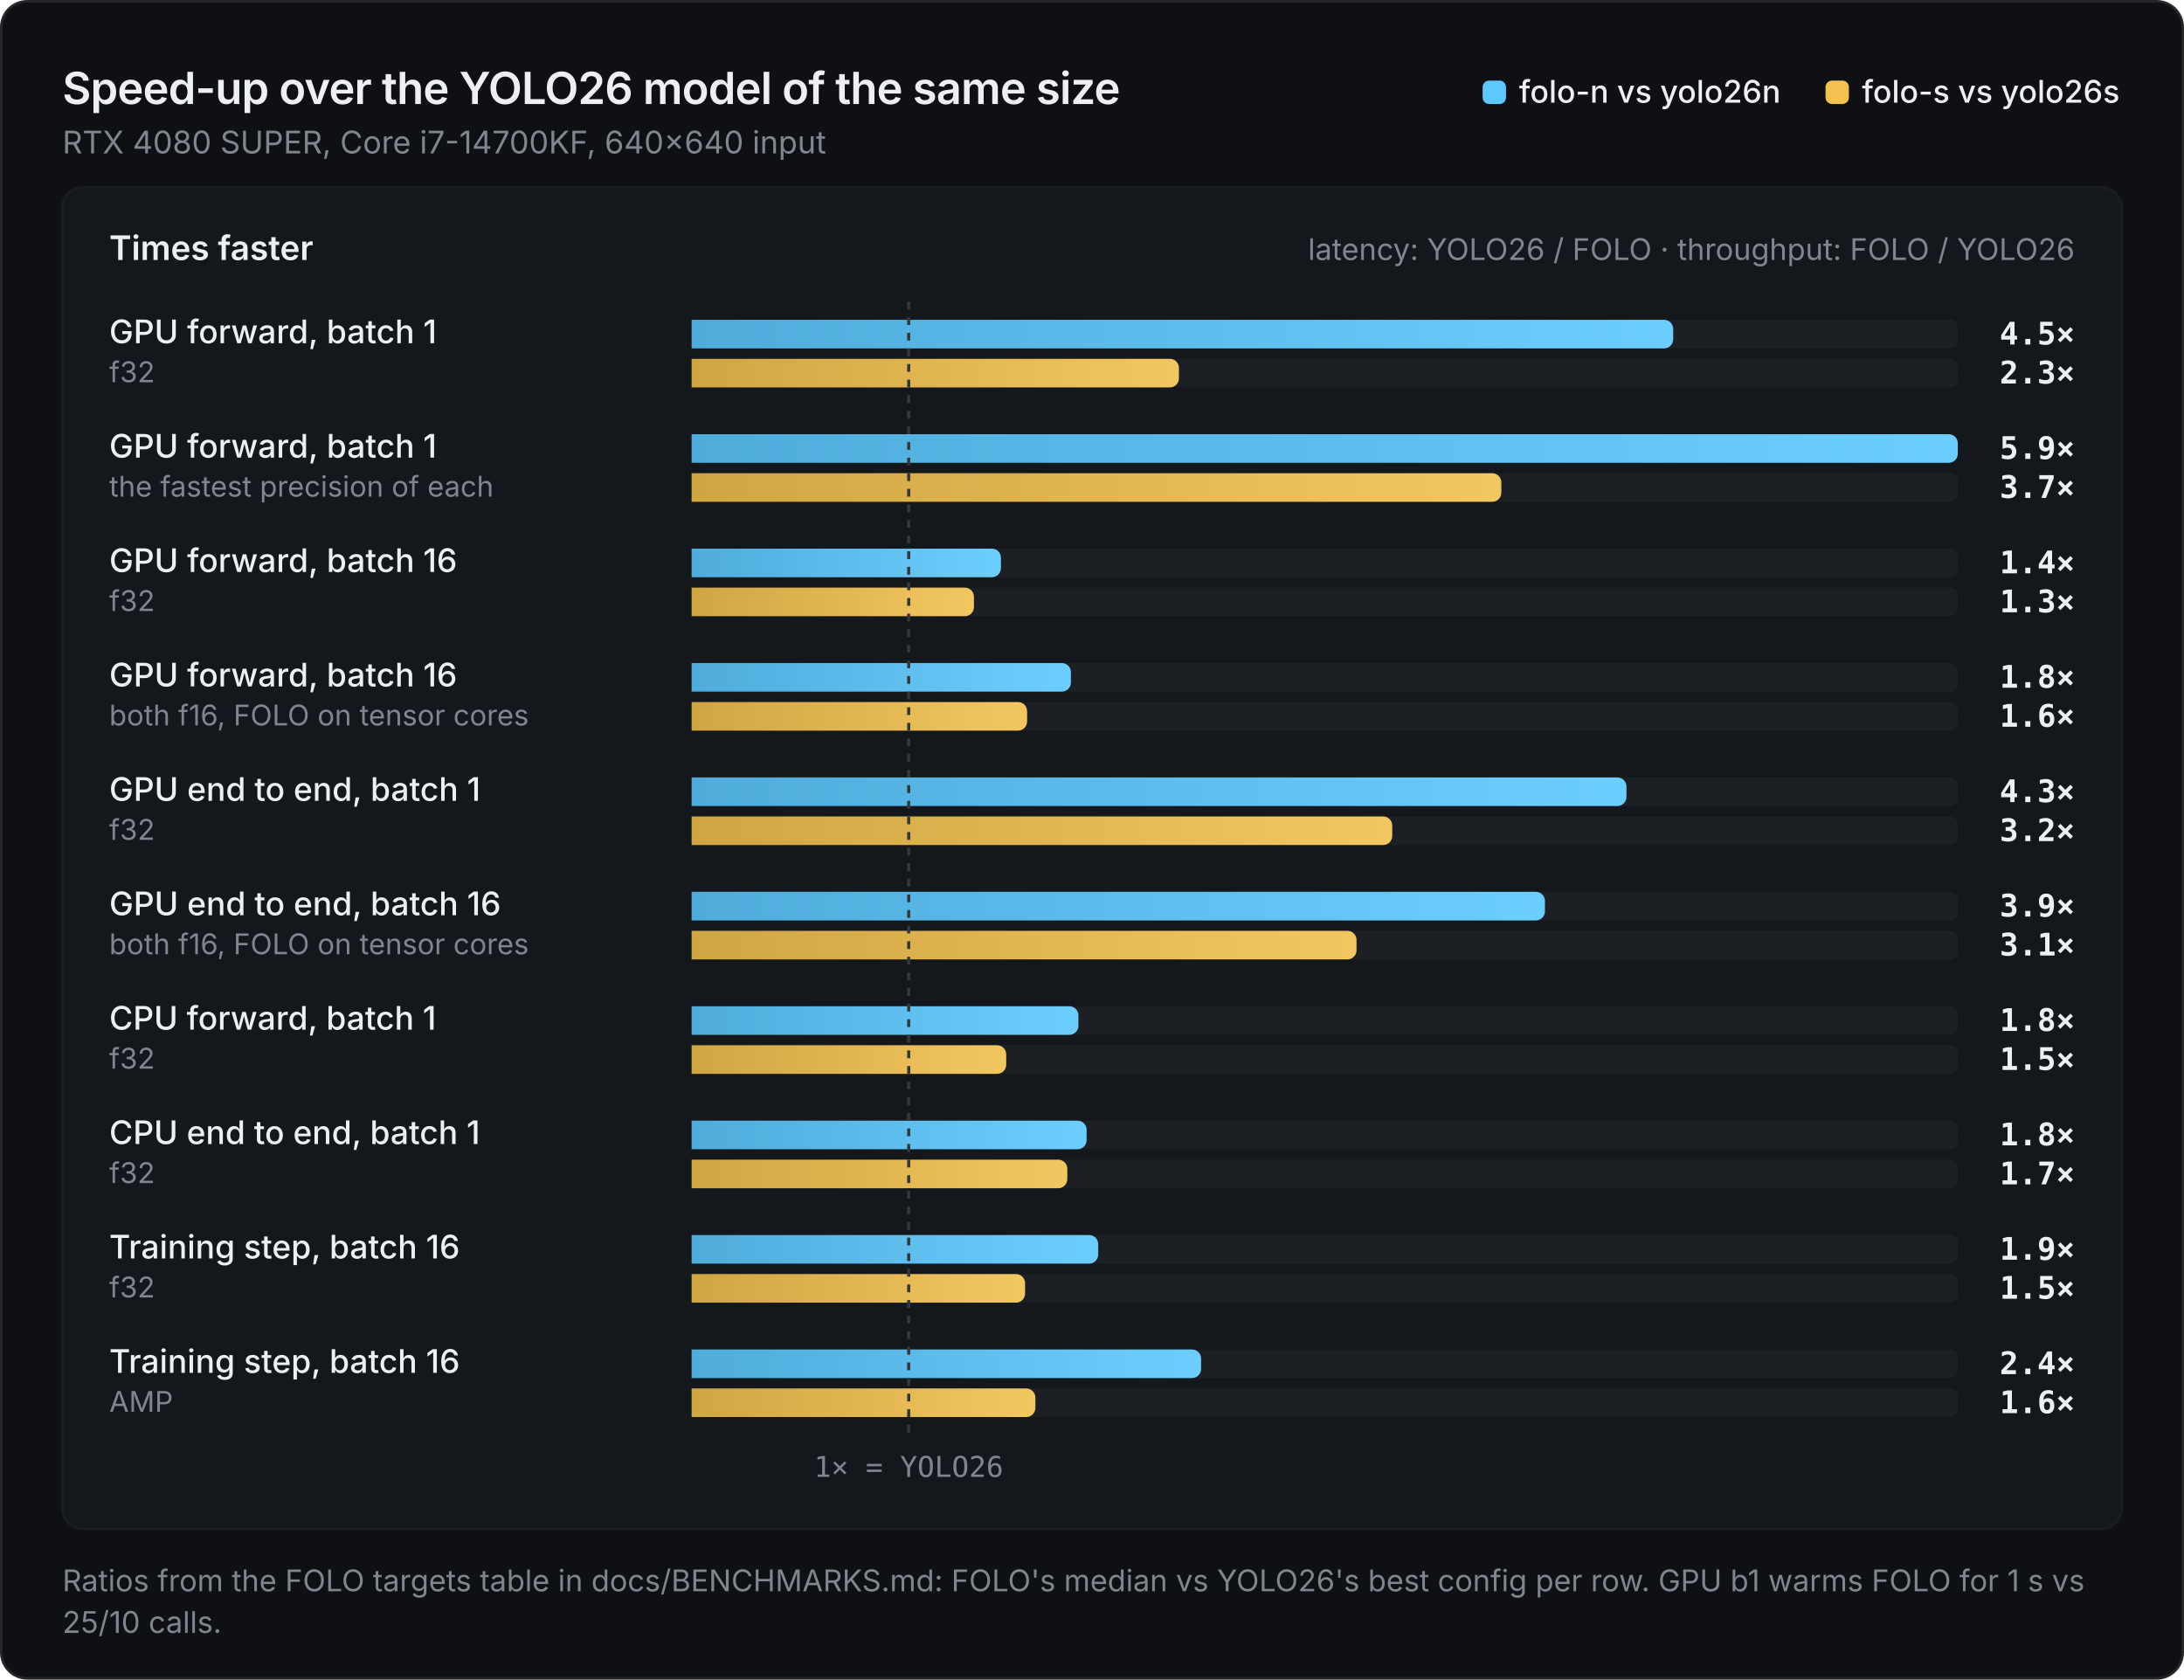
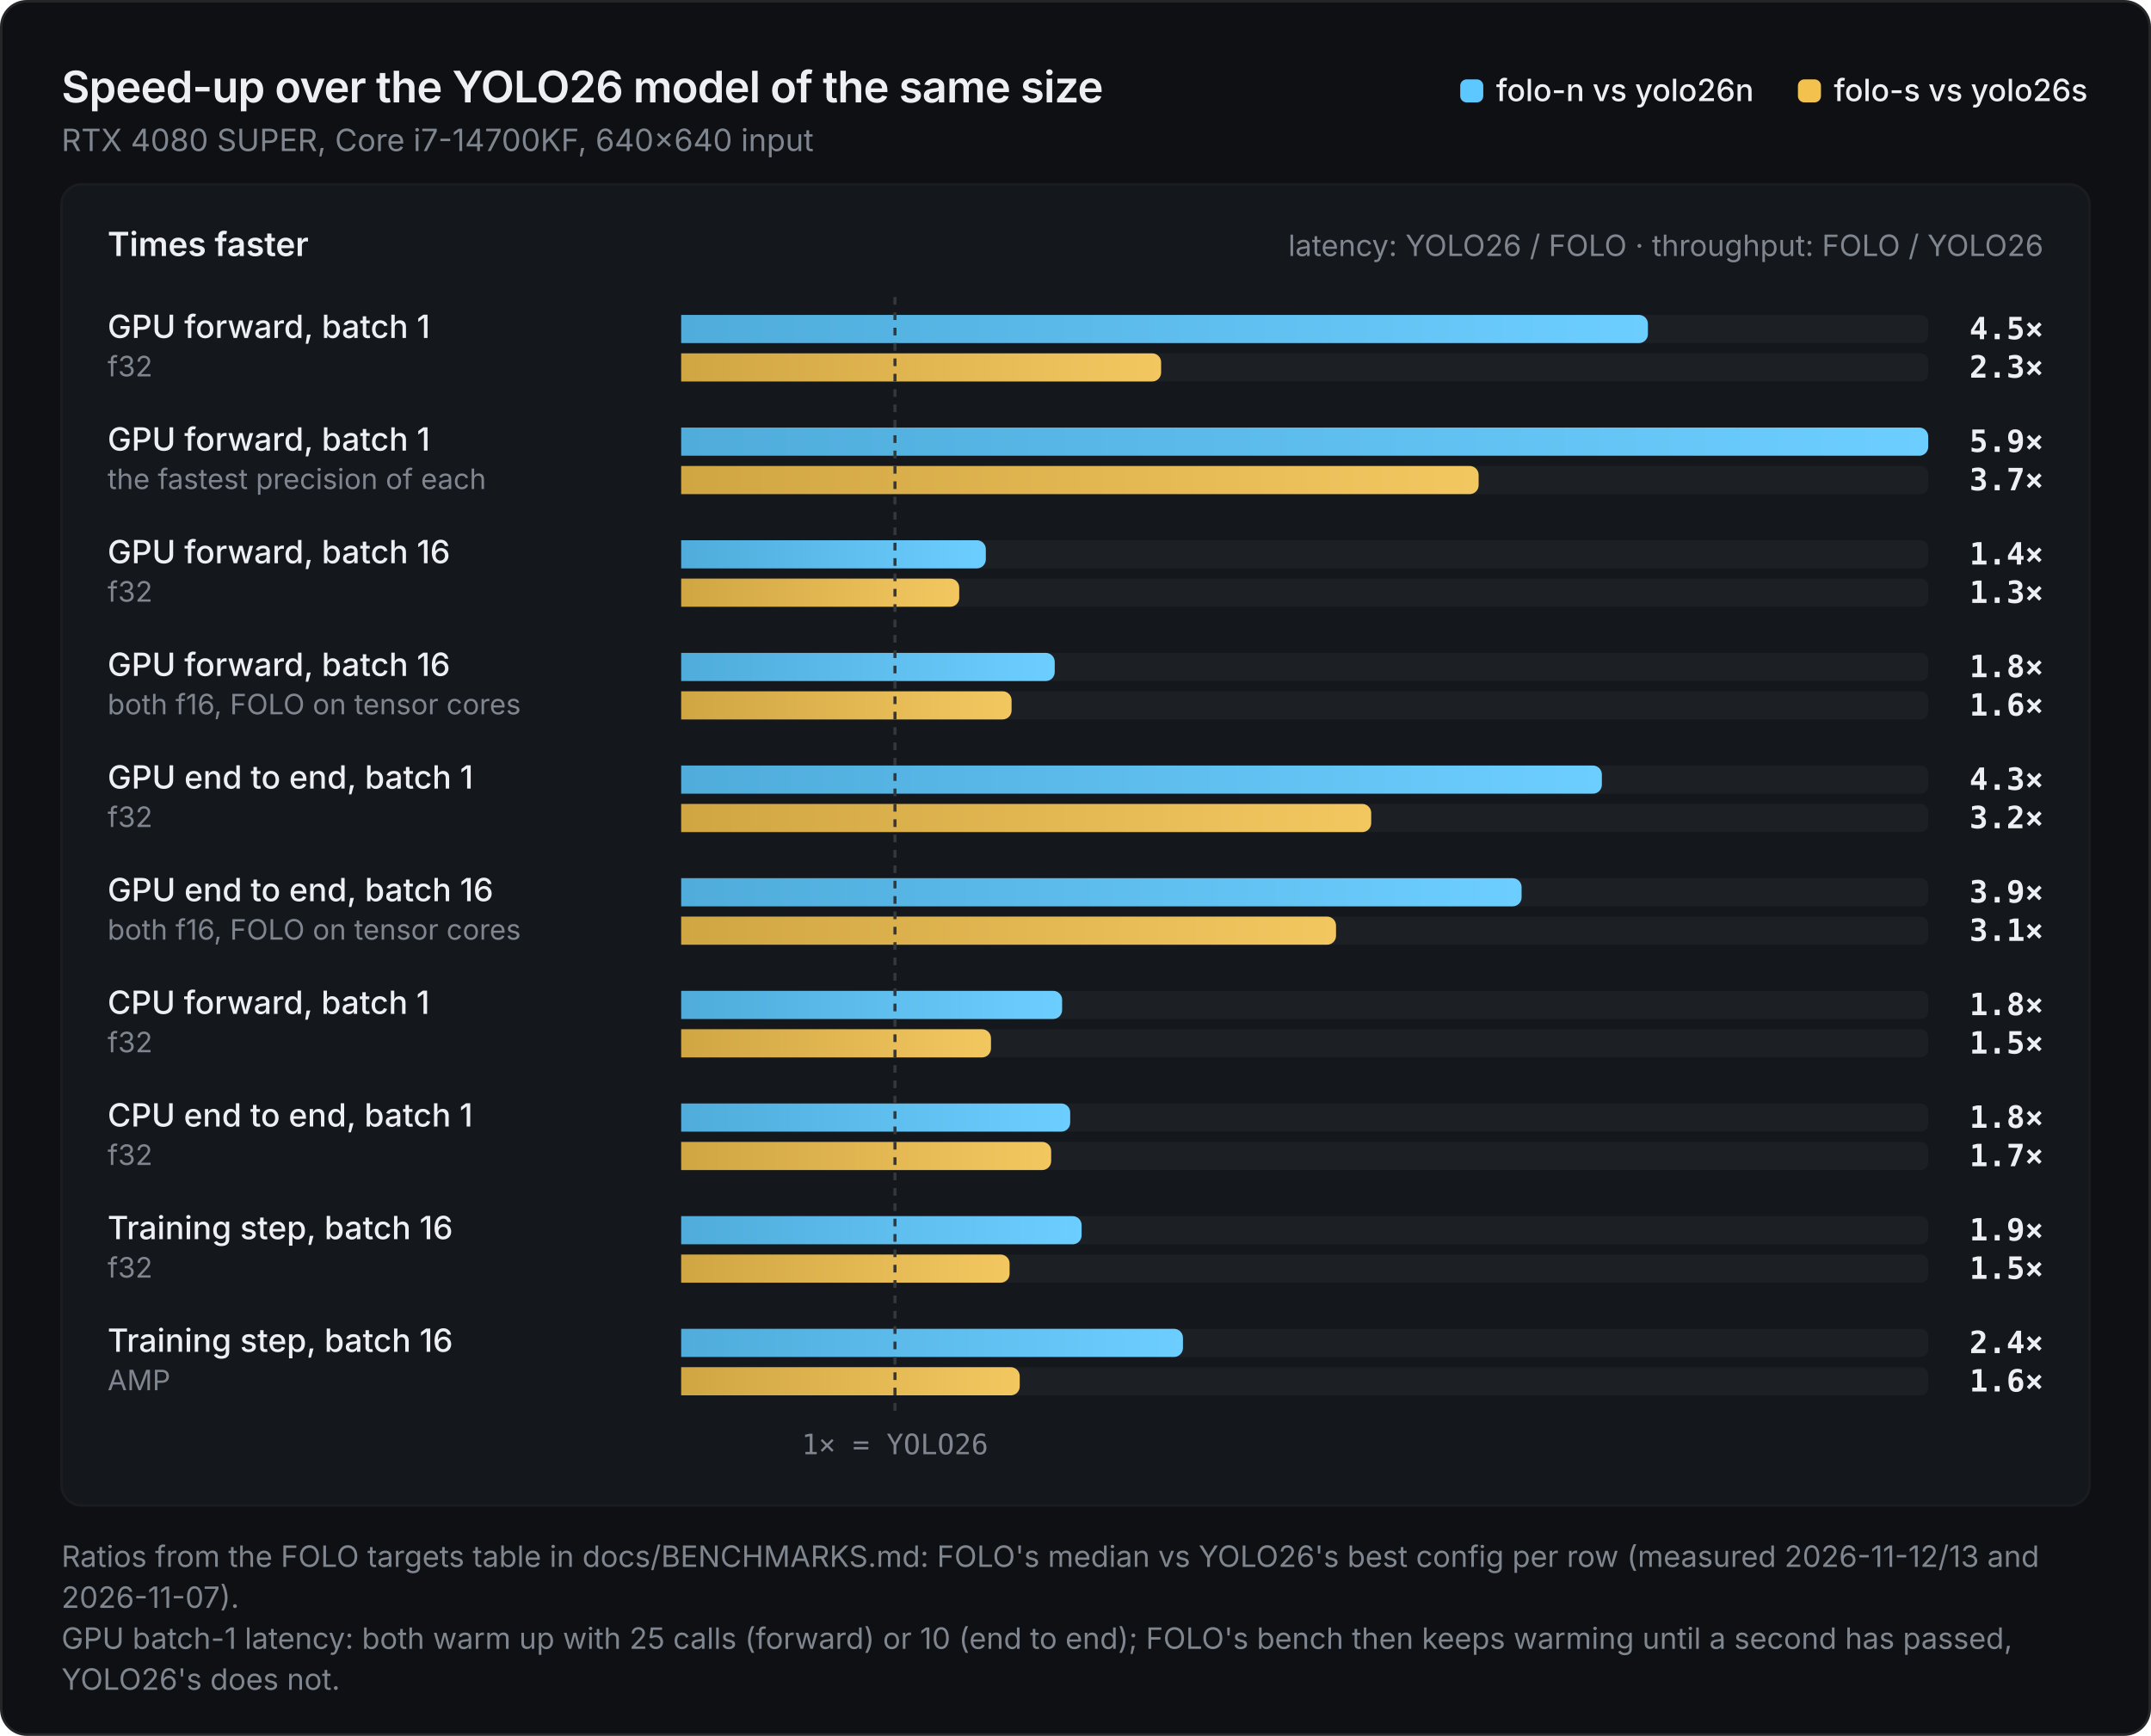
- <svg xmlns="http://www.w3.org/2000/svg" viewBox="0 0 840 646" width="840" height="646" role="img" aria-labelledby="t d" font-family="Geist, system-ui, -apple-system, 'Segoe UI', sans-serif">
+ <svg xmlns="http://www.w3.org/2000/svg" viewBox="0 0 840 678" width="840" height="678" role="img" aria-labelledby="t d" font-family="Geist, system-ui, -apple-system, 'Segoe UI', sans-serif">
  <defs>
    <linearGradient id="g-series0" x1="0" y1="0" x2="1" y2="0">
      <stop offset="0%" stop-color="#4FACDB" />
      <stop offset="100%" stop-color="#6CCEFF" />
    </linearGradient>
    <linearGradient id="g-series1" x1="0" y1="0" x2="1" y2="0">
      <stop offset="0%" stop-color="#D0A643" />
      <stop offset="100%" stop-color="#F3C760" />
    </linearGradient>
  </defs>
-   <rect x="0.5" y="0.5" width="839" height="645" rx="10" fill="#0E1013" stroke="#242628" />
+   <rect x="0.5" y="0.5" width="839" height="677" rx="10" fill="#0E1013" stroke="#242628" />
  <text x="24" y="40" font-size="17" font-weight="600" letter-spacing="-0.015em" fill="#EDEFF2">Speed-up over the YOLO26 model of the same size</text>
  <text x="24" y="59" font-size="12" fill="#80868F">RTX 4080 SUPER, Core i7-14700KF, 640×640 input</text>
  <rect x="570.24" y="31" width="9" height="9" rx="2.5" fill="#5CC8FF" />
  <text x="584.24" y="39.5" font-size="12" font-weight="500" fill="#EDEFF2">folo-n vs yolo26n</text>
  <rect x="702.12" y="31" width="9" height="9" rx="2.5" fill="#F2C14E" />
  <text x="716.12" y="39.5" font-size="12" font-weight="500" fill="#EDEFF2">folo-s vs yolo26s</text>
  <rect x="24" y="72" width="792" height="516" rx="8" fill="#14171B" stroke="#1A1C1F" />
  <text x="42" y="100" font-size="13" font-weight="600" fill="#EDEFF2">Times faster</text>
  <text x="798" y="100" font-size="11.5" text-anchor="end" fill="#80868F">latency: YOLO26 / FOLO · throughput: FOLO / YOLO26</text>
  <text x="42" y="132" font-size="12.5" font-weight="500" fill="#EDEFF2">GPU forward, batch 1</text>
  <text x="42" y="147" font-size="11" fill="#80868F">f32</text>
  <rect x="266" y="123" width="487" height="11" rx="3" fill="#1C1F23" />
  <path d="M266 123h374.04a3.5 3.5 0 0 1 3.5 3.5v4a3.5 3.5 0 0 1 -3.5 3.5h-374.04z" fill="url(#g-series0)" />
  <text x="798" y="132.5" font-size="12" font-family="'Geist Mono', ui-monospace, 'SF Mono', 'Cascadia Mono', Consolas, monospace" font-weight="600" text-anchor="end" fill="#EDEFF2">4.5×</text>
  <rect x="266" y="138" width="487" height="11" rx="3" fill="#1C1F23" />
  <path d="M266 138h183.94a3.5 3.5 0 0 1 3.5 3.5v4a3.5 3.5 0 0 1 -3.5 3.5h-183.94z" fill="url(#g-series1)" />
  <text x="798" y="147.5" font-size="12" font-family="'Geist Mono', ui-monospace, 'SF Mono', 'Cascadia Mono', Consolas, monospace" font-weight="600" text-anchor="end" fill="#EDEFF2">2.3×</text>
  <text x="42" y="176" font-size="12.5" font-weight="500" fill="#EDEFF2">GPU forward, batch 1</text>
  <text x="42" y="191" font-size="11" fill="#80868F">the fastest precision of each</text>
  <rect x="266" y="167" width="487" height="11" rx="3" fill="#1C1F23" />
  <path d="M266 167h483.5a3.5 3.5 0 0 1 3.5 3.5v4a3.5 3.5 0 0 1 -3.5 3.5h-483.5z" fill="url(#g-series0)" />
  <text x="798" y="176.5" font-size="12" font-family="'Geist Mono', ui-monospace, 'SF Mono', 'Cascadia Mono', Consolas, monospace" font-weight="600" text-anchor="end" fill="#EDEFF2">5.9×</text>
  <rect x="266" y="182" width="487" height="11" rx="3" fill="#1C1F23" />
  <path d="M266 182h307.93a3.5 3.5 0 0 1 3.5 3.5v4a3.5 3.5 0 0 1 -3.5 3.5h-307.93z" fill="url(#g-series1)" />
  <text x="798" y="191.5" font-size="12" font-family="'Geist Mono', ui-monospace, 'SF Mono', 'Cascadia Mono', Consolas, monospace" font-weight="600" text-anchor="end" fill="#EDEFF2">3.7×</text>
  <text x="42" y="220" font-size="12.5" font-weight="500" fill="#EDEFF2">GPU forward, batch 16</text>
  <text x="42" y="235" font-size="11" fill="#80868F">f32</text>
  <rect x="266" y="211" width="487" height="11" rx="3" fill="#1C1F23" />
  <path d="M266 211h115.48a3.5 3.5 0 0 1 3.5 3.5v4a3.5 3.5 0 0 1 -3.5 3.5h-115.48z" fill="url(#g-series0)" />
  <text x="798" y="220.5" font-size="12" font-family="'Geist Mono', ui-monospace, 'SF Mono', 'Cascadia Mono', Consolas, monospace" font-weight="600" text-anchor="end" fill="#EDEFF2">1.4×</text>
  <rect x="266" y="226" width="487" height="11" rx="3" fill="#1C1F23" />
  <path d="M266 226h105.09a3.5 3.5 0 0 1 3.5 3.5v4a3.5 3.5 0 0 1 -3.5 3.5h-105.09z" fill="url(#g-series1)" />
  <text x="798" y="235.5" font-size="12" font-family="'Geist Mono', ui-monospace, 'SF Mono', 'Cascadia Mono', Consolas, monospace" font-weight="600" text-anchor="end" fill="#EDEFF2">1.3×</text>
  <text x="42" y="264" font-size="12.5" font-weight="500" fill="#EDEFF2">GPU forward, batch 16</text>
  <text x="42" y="279" font-size="11" fill="#80868F">both f16, FOLO on tensor cores</text>
  <rect x="266" y="255" width="487" height="11" rx="3" fill="#1C1F23" />
  <path d="M266 255h142.39a3.5 3.5 0 0 1 3.5 3.5v4a3.5 3.5 0 0 1 -3.5 3.5h-142.39z" fill="url(#g-series0)" />
  <text x="798" y="264.5" font-size="12" font-family="'Geist Mono', ui-monospace, 'SF Mono', 'Cascadia Mono', Consolas, monospace" font-weight="600" text-anchor="end" fill="#EDEFF2">1.8×</text>
  <rect x="266" y="270" width="487" height="11" rx="3" fill="#1C1F23" />
  <path d="M266 270h125.54a3.5 3.5 0 0 1 3.5 3.5v4a3.5 3.5 0 0 1 -3.5 3.5h-125.54z" fill="url(#g-series1)" />
  <text x="798" y="279.5" font-size="12" font-family="'Geist Mono', ui-monospace, 'SF Mono', 'Cascadia Mono', Consolas, monospace" font-weight="600" text-anchor="end" fill="#EDEFF2">1.6×</text>
  <text x="42" y="308" font-size="12.5" font-weight="500" fill="#EDEFF2">GPU end to end, batch 1</text>
  <text x="42" y="323" font-size="11" fill="#80868F">f32</text>
  <rect x="266" y="299" width="487" height="11" rx="3" fill="#1C1F23" />
  <path d="M266 299h356.06a3.5 3.5 0 0 1 3.5 3.5v4a3.5 3.5 0 0 1 -3.5 3.5h-356.06z" fill="url(#g-series0)" />
  <text x="798" y="308.5" font-size="12" font-family="'Geist Mono', ui-monospace, 'SF Mono', 'Cascadia Mono', Consolas, monospace" font-weight="600" text-anchor="end" fill="#EDEFF2">4.3×</text>
  <rect x="266" y="314" width="487" height="11" rx="3" fill="#1C1F23" />
  <path d="M266 314h265.98a3.5 3.5 0 0 1 3.5 3.5v4a3.5 3.5 0 0 1 -3.5 3.5h-265.98z" fill="url(#g-series1)" />
  <text x="798" y="323.5" font-size="12" font-family="'Geist Mono', ui-monospace, 'SF Mono', 'Cascadia Mono', Consolas, monospace" font-weight="600" text-anchor="end" fill="#EDEFF2">3.2×</text>
  <text x="42" y="352" font-size="12.5" font-weight="500" fill="#EDEFF2">GPU end to end, batch 16</text>
  <text x="42" y="367" font-size="11" fill="#80868F">both f16, FOLO on tensor cores</text>
  <rect x="266" y="343" width="487" height="11" rx="3" fill="#1C1F23" />
  <path d="M266 343h324.71a3.5 3.5 0 0 1 3.5 3.5v4a3.5 3.5 0 0 1 -3.5 3.5h-324.71z" fill="url(#g-series0)" />
  <text x="798" y="352.5" font-size="12" font-family="'Geist Mono', ui-monospace, 'SF Mono', 'Cascadia Mono', Consolas, monospace" font-weight="600" text-anchor="end" fill="#EDEFF2">3.9×</text>
  <rect x="266" y="358" width="487" height="11" rx="3" fill="#1C1F23" />
  <path d="M266 358h252.24a3.5 3.5 0 0 1 3.5 3.5v4a3.5 3.5 0 0 1 -3.5 3.5h-252.24z" fill="url(#g-series1)" />
  <text x="798" y="367.5" font-size="12" font-family="'Geist Mono', ui-monospace, 'SF Mono', 'Cascadia Mono', Consolas, monospace" font-weight="600" text-anchor="end" fill="#EDEFF2">3.1×</text>
  <text x="42" y="396" font-size="12.5" font-weight="500" fill="#EDEFF2">CPU forward, batch 1</text>
  <text x="42" y="411" font-size="11" fill="#80868F">f32</text>
  <rect x="266" y="387" width="487" height="11" rx="3" fill="#1C1F23" />
  <path d="M266 387h145.28a3.5 3.5 0 0 1 3.5 3.5v4a3.5 3.5 0 0 1 -3.5 3.5h-145.28z" fill="url(#g-series0)" />
  <text x="798" y="396.5" font-size="12" font-family="'Geist Mono', ui-monospace, 'SF Mono', 'Cascadia Mono', Consolas, monospace" font-weight="600" text-anchor="end" fill="#EDEFF2">1.8×</text>
  <rect x="266" y="402" width="487" height="11" rx="3" fill="#1C1F23" />
  <path d="M266 402h117.5a3.5 3.5 0 0 1 3.5 3.5v4a3.5 3.5 0 0 1 -3.5 3.5h-117.5z" fill="url(#g-series1)" />
  <text x="798" y="411.5" font-size="12" font-family="'Geist Mono', ui-monospace, 'SF Mono', 'Cascadia Mono', Consolas, monospace" font-weight="600" text-anchor="end" fill="#EDEFF2">1.5×</text>
  <text x="42" y="440" font-size="12.5" font-weight="500" fill="#EDEFF2">CPU end to end, batch 1</text>
  <text x="42" y="455" font-size="11" fill="#80868F">f32</text>
  <rect x="266" y="431" width="487" height="11" rx="3" fill="#1C1F23" />
  <path d="M266 431h148.43a3.5 3.5 0 0 1 3.5 3.5v4a3.5 3.5 0 0 1 -3.5 3.5h-148.43z" fill="url(#g-series0)" />
  <text x="798" y="440.5" font-size="12" font-family="'Geist Mono', ui-monospace, 'SF Mono', 'Cascadia Mono', Consolas, monospace" font-weight="600" text-anchor="end" fill="#EDEFF2">1.8×</text>
  <rect x="266" y="446" width="487" height="11" rx="3" fill="#1C1F23" />
  <path d="M266 446h141a3.5 3.5 0 0 1 3.5 3.5v4a3.5 3.5 0 0 1 -3.5 3.5h-141z" fill="url(#g-series1)" />
  <text x="798" y="455.5" font-size="12" font-family="'Geist Mono', ui-monospace, 'SF Mono', 'Cascadia Mono', Consolas, monospace" font-weight="600" text-anchor="end" fill="#EDEFF2">1.7×</text>
  <text x="42" y="484" font-size="12.5" font-weight="500" fill="#EDEFF2">Training step, batch 16</text>
  <text x="42" y="499" font-size="11" fill="#80868F">f32</text>
  <rect x="266" y="475" width="487" height="11" rx="3" fill="#1C1F23" />
  <path d="M266 475h152.89a3.5 3.5 0 0 1 3.5 3.5v4a3.5 3.5 0 0 1 -3.5 3.5h-152.89z" fill="url(#g-series0)" />
  <text x="798" y="484.5" font-size="12" font-family="'Geist Mono', ui-monospace, 'SF Mono', 'Cascadia Mono', Consolas, monospace" font-weight="600" text-anchor="end" fill="#EDEFF2">1.9×</text>
  <rect x="266" y="490" width="487" height="11" rx="3" fill="#1C1F23" />
  <path d="M266 490h124.76a3.5 3.5 0 0 1 3.5 3.5v4a3.5 3.5 0 0 1 -3.5 3.5h-124.76z" fill="url(#g-series1)" />
  <text x="798" y="499.5" font-size="12" font-family="'Geist Mono', ui-monospace, 'SF Mono', 'Cascadia Mono', Consolas, monospace" font-weight="600" text-anchor="end" fill="#EDEFF2">1.5×</text>
  <text x="42" y="528" font-size="12.5" font-weight="500" fill="#EDEFF2">Training step, batch 16</text>
  <text x="42" y="543" font-size="11" fill="#80868F">AMP</text>
  <rect x="266" y="519" width="487" height="11" rx="3" fill="#1C1F23" />
  <path d="M266 519h192.46a3.5 3.5 0 0 1 3.5 3.5v4a3.5 3.5 0 0 1 -3.5 3.5h-192.46z" fill="url(#g-series0)" />
  <text x="798" y="528.5" font-size="12" font-family="'Geist Mono', ui-monospace, 'SF Mono', 'Cascadia Mono', Consolas, monospace" font-weight="600" text-anchor="end" fill="#EDEFF2">2.4×</text>
  <rect x="266" y="534" width="487" height="11" rx="3" fill="#1C1F23" />
  <path d="M266 534h128.72a3.5 3.5 0 0 1 3.5 3.5v4a3.5 3.5 0 0 1 -3.5 3.5h-128.72z" fill="url(#g-series1)" />
  <text x="798" y="543.5" font-size="12" font-family="'Geist Mono', ui-monospace, 'SF Mono', 'Cascadia Mono', Consolas, monospace" font-weight="600" text-anchor="end" fill="#EDEFF2">1.6×</text>
  <path d="M349.5 116L349.5 552" stroke="#35383B" stroke-width="1.2" stroke-dasharray="3 3" fill="none" />
  <text x="349.5" y="568" font-size="11" font-family="'Geist Mono', ui-monospace, 'SF Mono', 'Cascadia Mono', Consolas, monospace" text-anchor="middle" fill="#80868F">1× = YOLO26</text>
-   <text x="24" y="612" font-size="11.5" fill="#80868F">Ratios from the FOLO targets table in docs/BENCHMARKS.md: FOLO's median vs YOLO26's best config per row. GPU b1 warms FOLO for 1 s vs</text>
-   <text x="24" y="628" font-size="11.5" fill="#80868F">25/10 calls.</text>
+   <text x="24" y="612" font-size="11.5" fill="#80868F">Ratios from the FOLO targets table in docs/BENCHMARKS.md: FOLO's median vs YOLO26's best config per row (measured 2026-11-12/13 and</text>
+   <text x="24" y="628" font-size="11.5" fill="#80868F">2026-11-07).</text>
+   <text x="24" y="644" font-size="11.5" fill="#80868F">GPU batch-1 latency: both warm up with 25 calls (forward) or 10 (end to end); FOLO's bench then keeps warming until a second has passed,</text>
+   <text x="24" y="660" font-size="11.5" fill="#80868F">YOLO26's does not.</text>
</svg>
